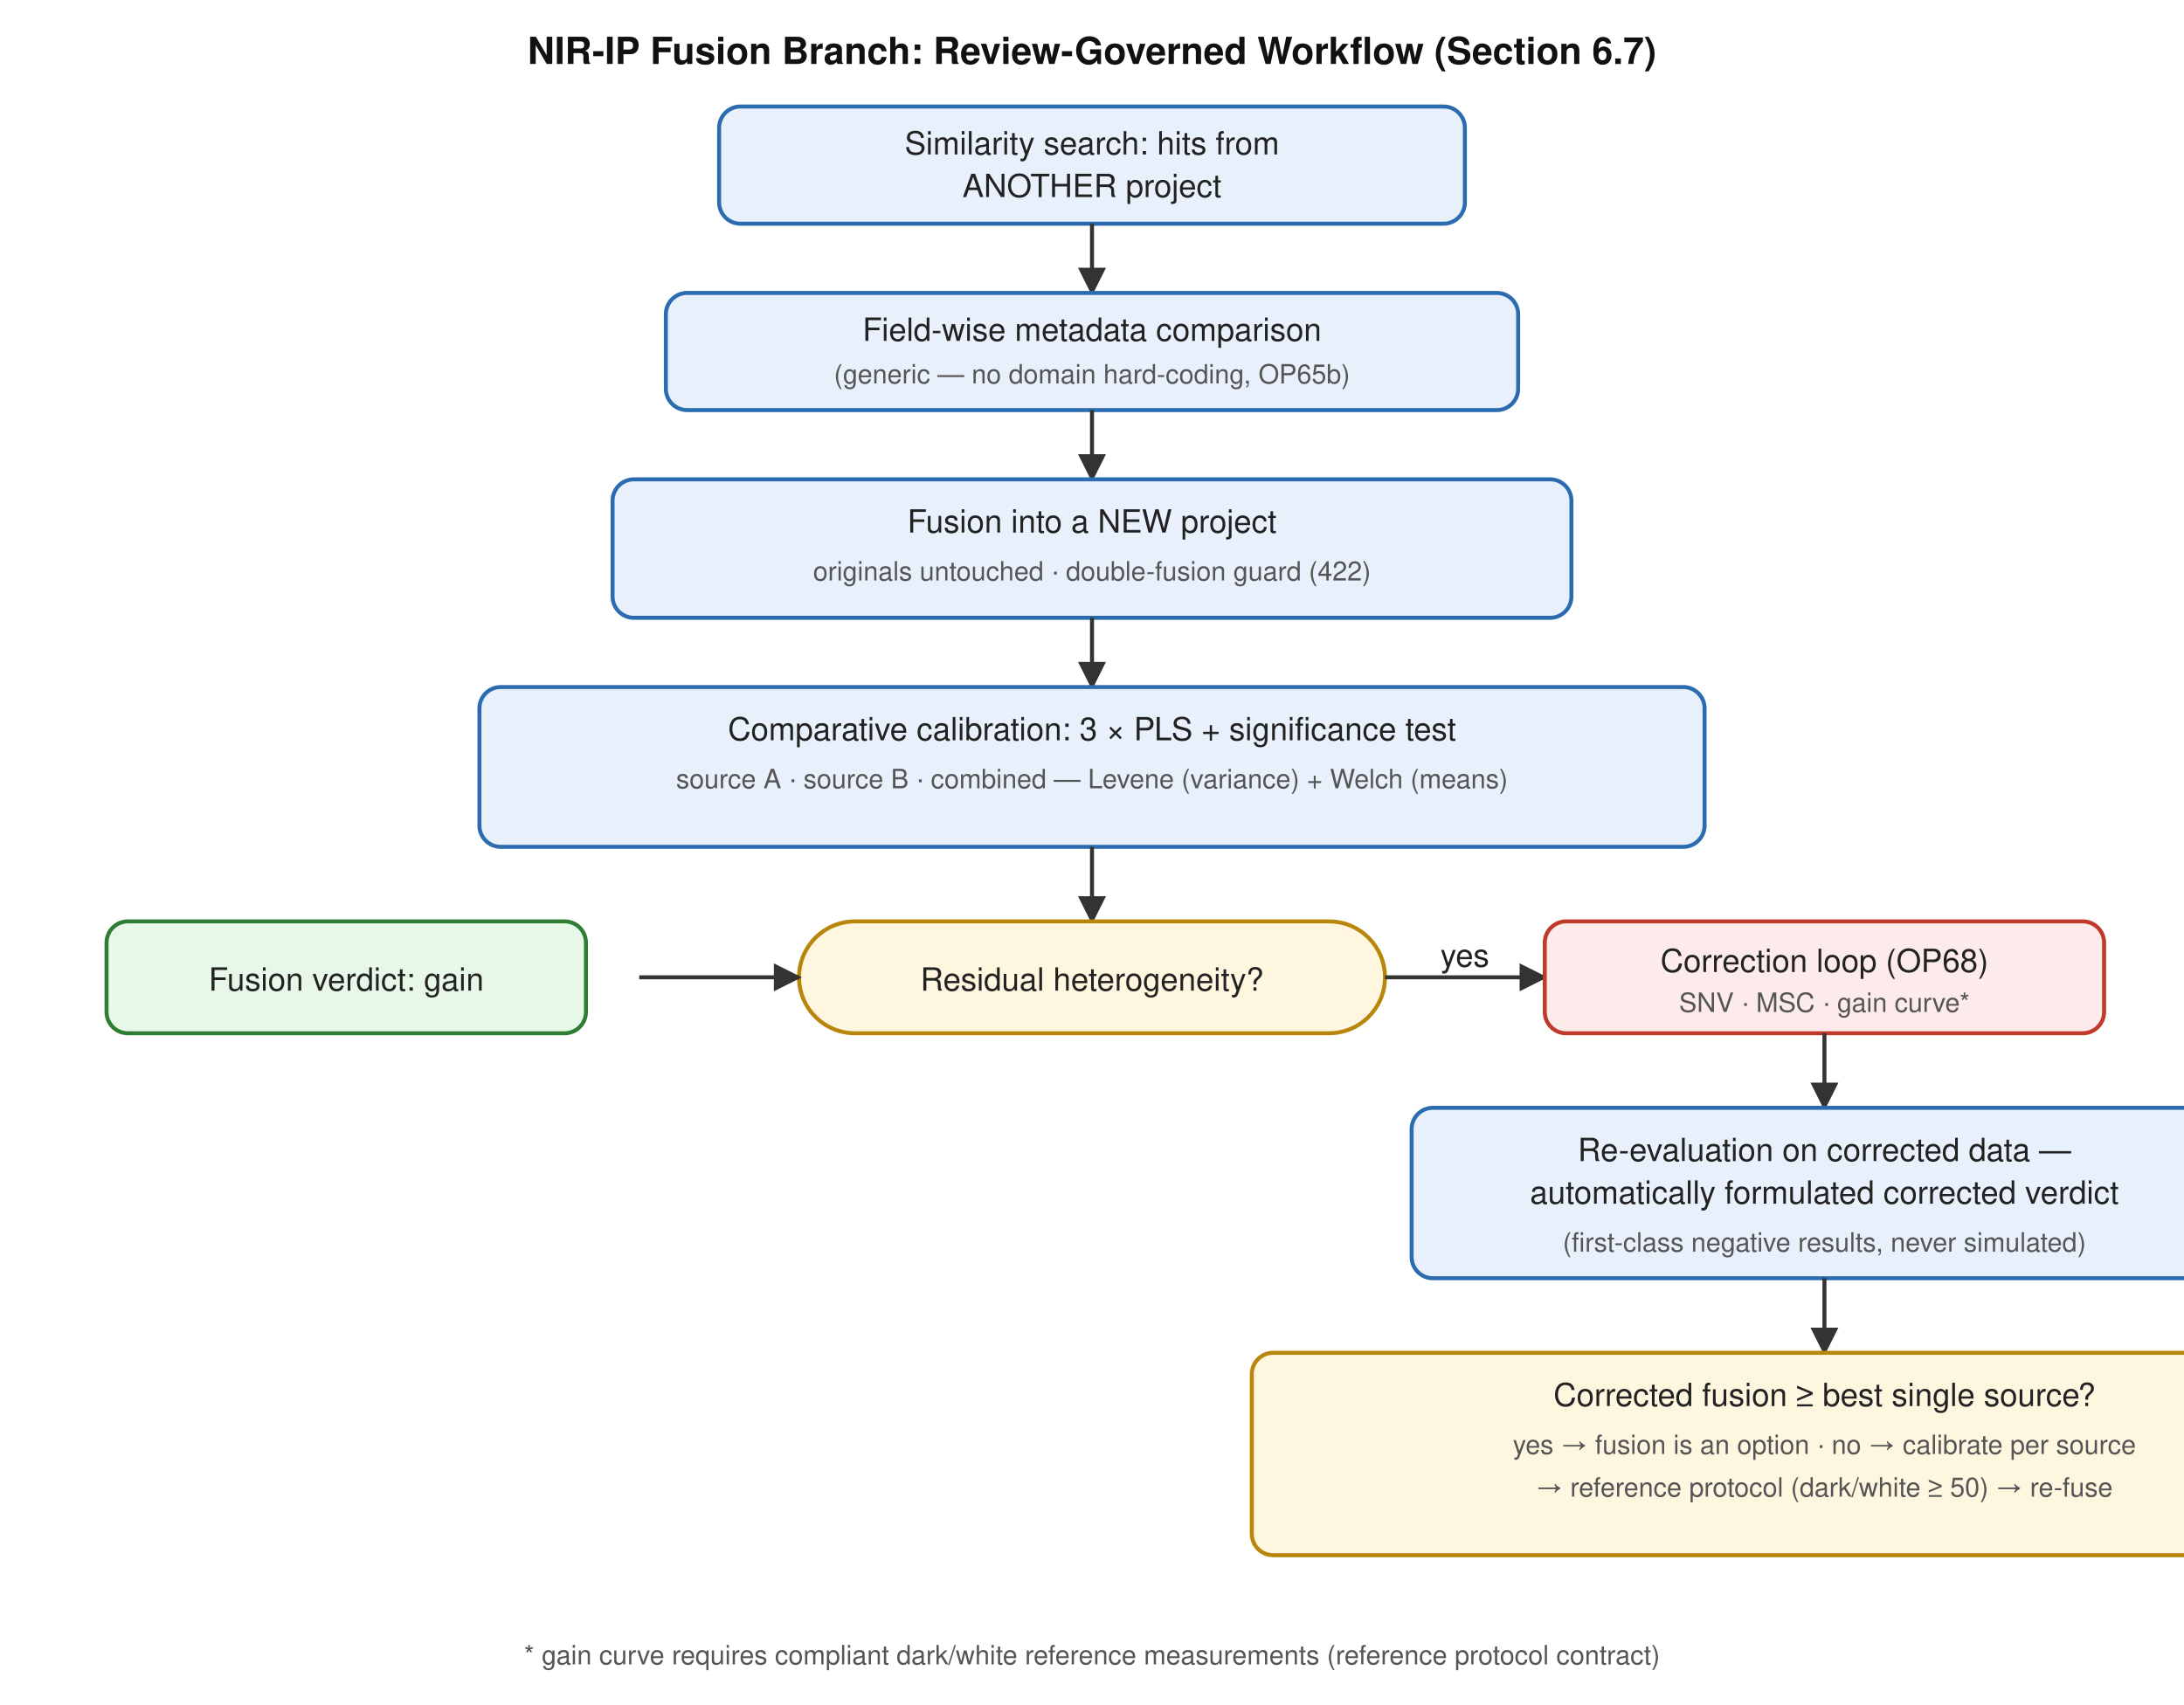
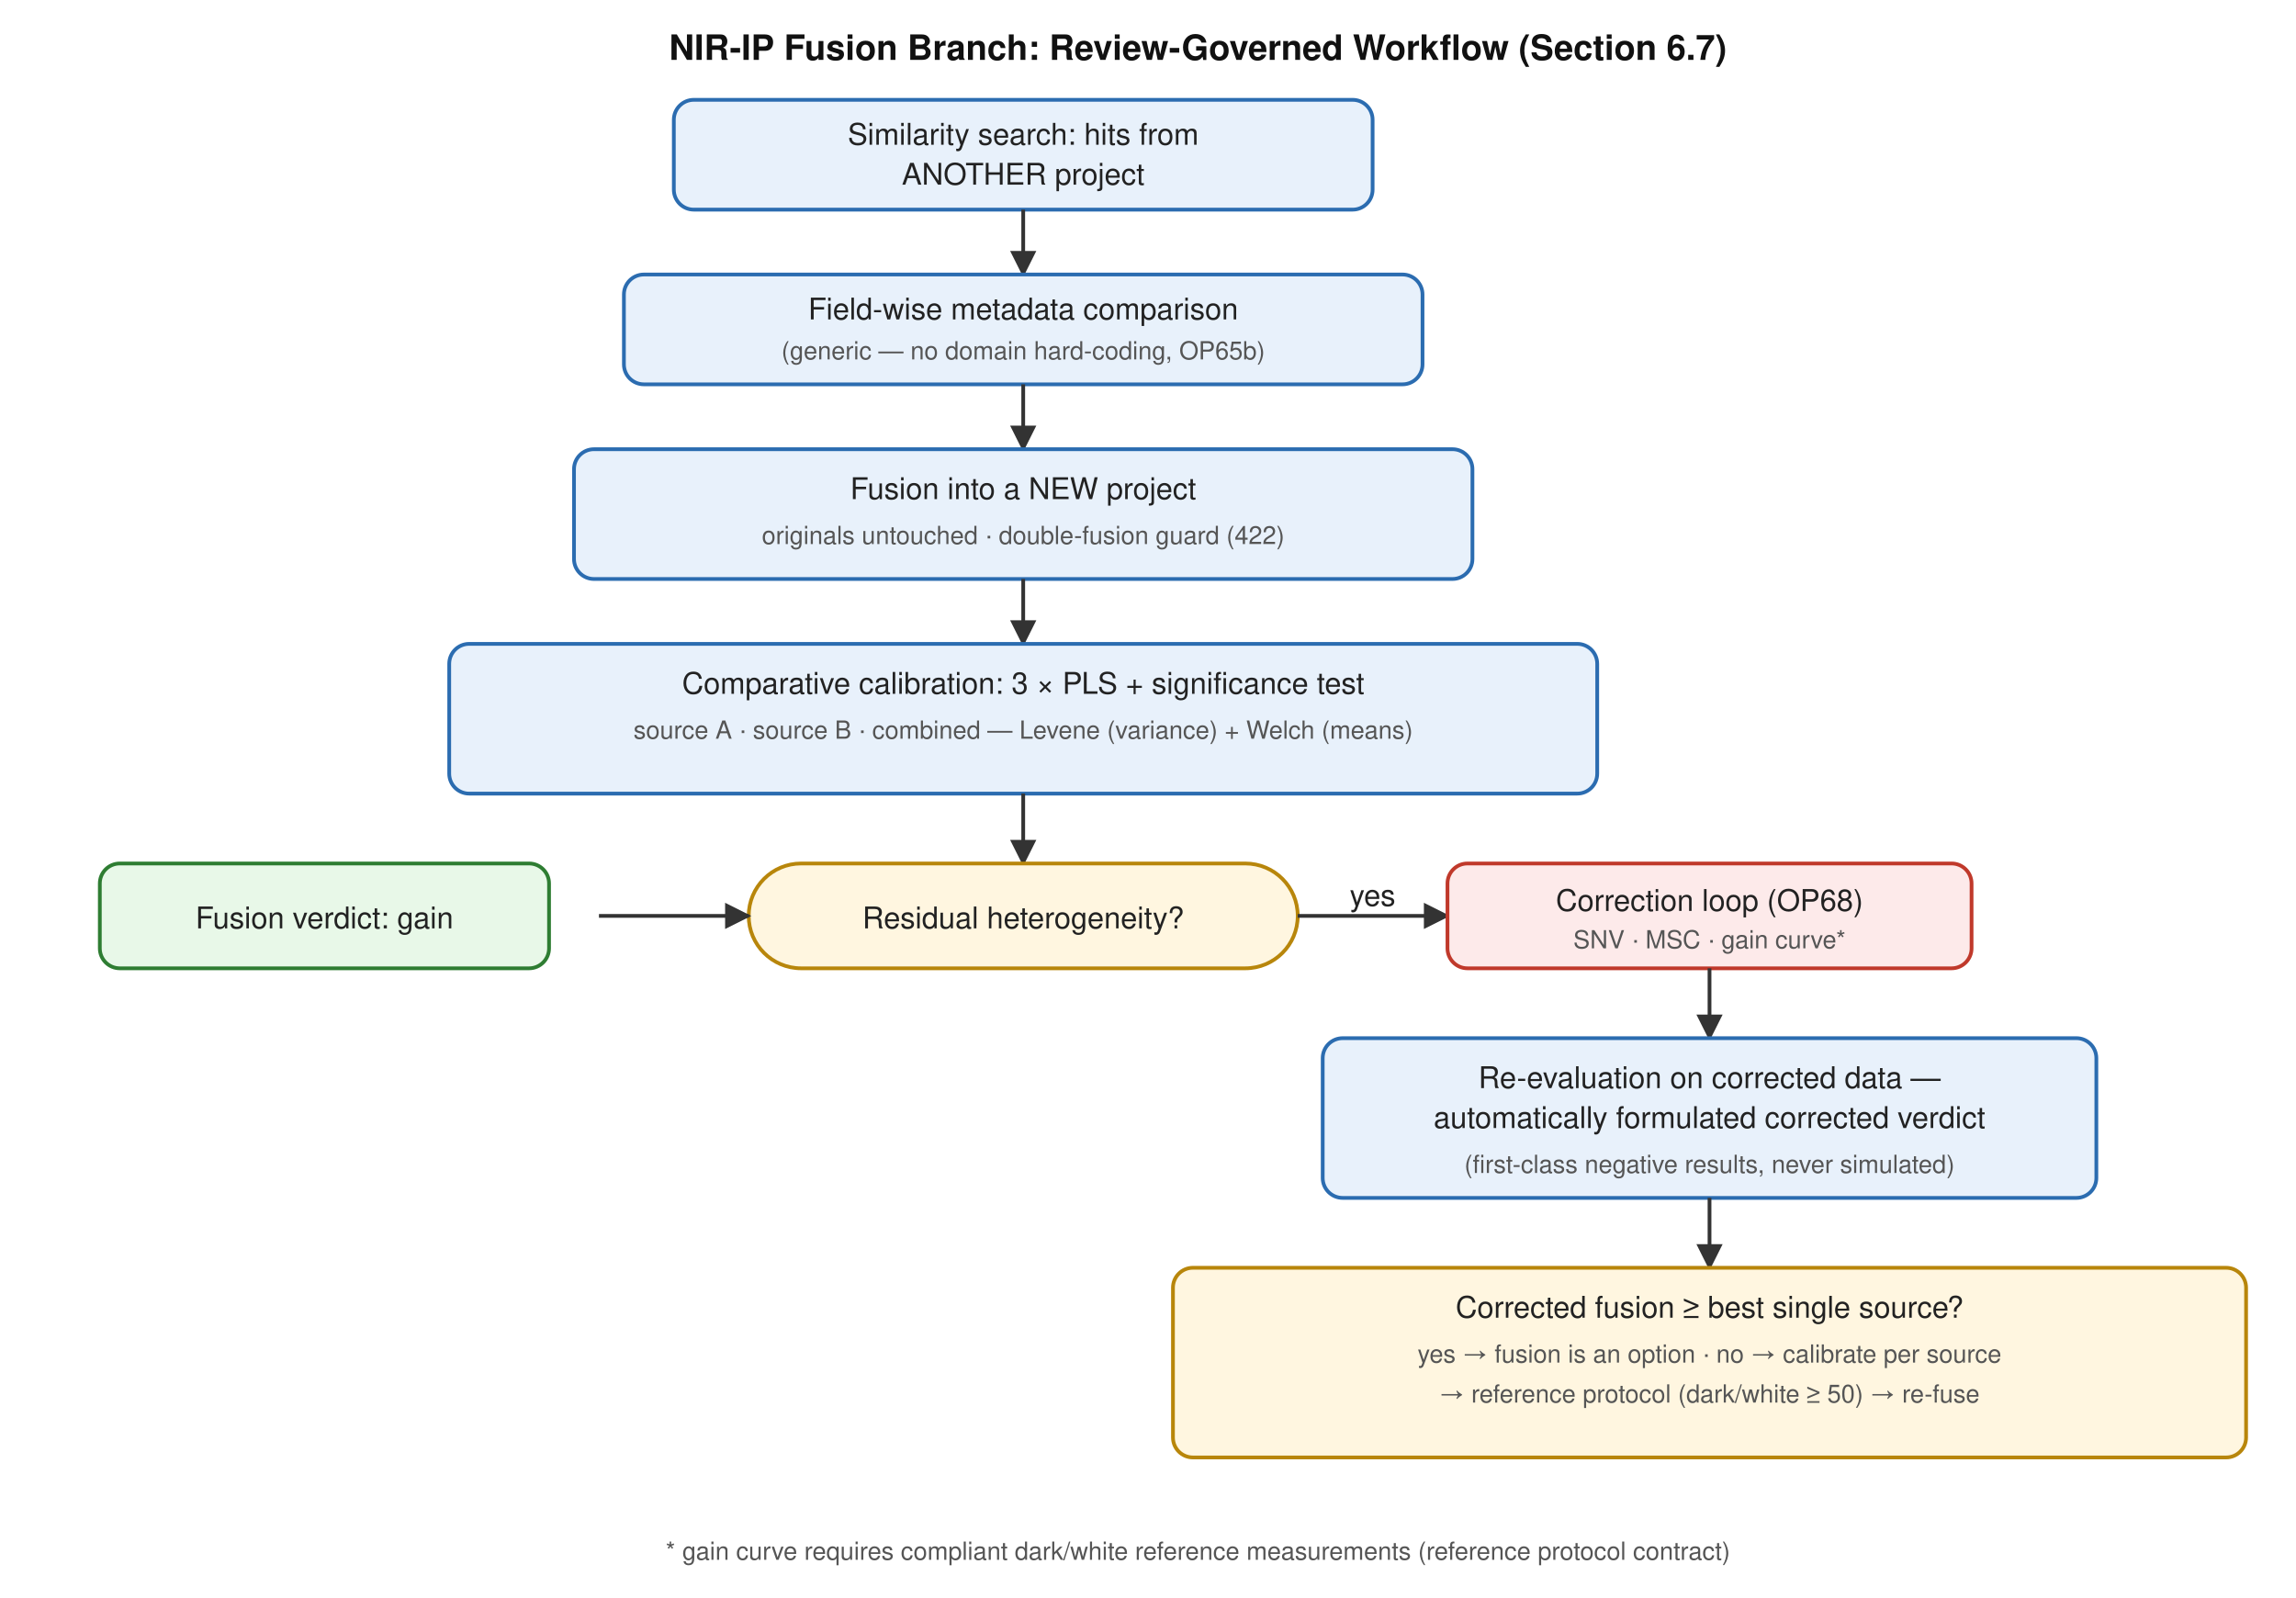
- <svg xmlns="http://www.w3.org/2000/svg" viewBox="0 0 820 640" font-family="Helvetica,Arial,sans-serif">
+ <svg xmlns="http://www.w3.org/2000/svg" viewBox="0 0 920 640" font-family="Helvetica,Arial,sans-serif">
  <defs>
    <marker id="arr" viewBox="0 0 10 10" refX="9" refY="5" markerWidth="7" markerHeight="7" orient="auto-start-reverse">
      <path d="M0,0 L10,5 L0,10 z" fill="#333" />
    </marker>
  </defs>
  <style>.box{fill:#e8f1fb;stroke:#2b6cb0;stroke-width:1.5;rx:8}.dec{fill:#fff6e0;stroke:#b8860b;stroke-width:1.5}.warn{fill:#fdeaea;stroke:#c0392b;stroke-width:1.5}.ok{fill:#e8f8e8;stroke:#2e7d32;stroke-width:1.5}.lbl{font-size:12px;fill:#222}.small{font-size:10px;fill:#555}.tit{font-size:14px;font-weight:bold;fill:#111}</style>
-   <text x="410" y="24" text-anchor="middle" class="tit">NIR-IP Fusion Branch: Review-Governed Workflow (Section 6.7)</text>
+   <text x="480" y="24" text-anchor="middle" class="tit">NIR-IP Fusion Branch: Review-Governed Workflow (Section 6.7)</text>
  <rect x="270" y="40" width="280" height="44" class="box" rx="8" />
  <text x="410" y="58" text-anchor="middle" class="lbl">Similarity search: hits from</text>
  <text x="410" y="74" text-anchor="middle" class="lbl">ANOTHER project</text>
  <line x1="410" y1="84" x2="410" y2="110" stroke="#333" stroke-width="1.5" marker-end="url(#arr)" />
  <rect x="250" y="110" width="320" height="44" class="box" rx="8" />
  <text x="410" y="128" text-anchor="middle" class="lbl">Field-wise metadata comparison</text>
  <text x="410" y="144" text-anchor="middle" class="small">(generic — no domain hard-coding, OP65b)</text>
  <line x1="410" y1="154" x2="410" y2="180" stroke="#333" stroke-width="1.5" marker-end="url(#arr)" />
  <rect x="230" y="180" width="360" height="52" class="box" rx="8" />
  <text x="410" y="200" text-anchor="middle" class="lbl">Fusion into a NEW project</text>
  <text x="410" y="218" text-anchor="middle" class="small">originals untouched · double-fusion guard (422)</text>
  <line x1="410" y1="232" x2="410" y2="258" stroke="#333" stroke-width="1.5" marker-end="url(#arr)" />
  <rect x="180" y="258" width="460" height="60" class="box" rx="8" />
  <text x="410" y="278" text-anchor="middle" class="lbl">Comparative calibration: 3 × PLS + significance test</text>
  <text x="410" y="296" text-anchor="middle" class="small">source A · source B · combined — Levene (variance) + Welch (means)</text>
  <line x1="410" y1="318" x2="410" y2="346" stroke="#333" stroke-width="1.5" marker-end="url(#arr)" />
  <rect x="300" y="346" width="220" height="42" class="dec" rx="21" />
  <text x="410" y="372" text-anchor="middle" class="lbl">Residual heterogeneity?</text>
  <line x1="240" y1="367" x2="300" y2="367" stroke="#333" stroke-width="1.5" marker-end="url(#arr)" />
  <text x="130" y="363" text-anchor="middle" class="lbl">no</text>
  <rect x="40" y="346" width="180" height="42" class="ok" rx="8" />
  <text x="130" y="372" text-anchor="middle" class="lbl">Fusion verdict: gain</text>
  <line x1="520" y1="367" x2="580" y2="367" stroke="#333" stroke-width="1.5" marker-end="url(#arr)" />
  <text x="550" y="363" text-anchor="middle" class="lbl">yes</text>
  <rect x="580" y="346" width="210" height="42" class="warn" rx="8" />
  <text x="685" y="365" text-anchor="middle" class="lbl">Correction loop (OP68)</text>
  <text x="685" y="380" text-anchor="middle" class="small">SNV · MSC · gain curve*</text>
  <line x1="685" y1="388" x2="685" y2="416" stroke="#333" stroke-width="1.5" marker-end="url(#arr)" />
  <rect x="530" y="416" width="310" height="64" class="box" rx="8" />
  <text x="685" y="436" text-anchor="middle" class="lbl">Re-evaluation on corrected data —</text>
  <text x="685" y="452" text-anchor="middle" class="lbl">automatically formulated corrected verdict</text>
  <text x="685" y="470" text-anchor="middle" class="small">(first-class negative results, never simulated)</text>
  <line x1="685" y1="480" x2="685" y2="508" stroke="#333" stroke-width="1.5" marker-end="url(#arr)" />
  <rect x="470" y="508" width="430" height="76" class="dec" rx="8" />
  <text x="685" y="528" text-anchor="middle" class="lbl">Corrected fusion ≥ best single source?</text>
  <text x="685" y="546" text-anchor="middle" class="small">yes → fusion is an option · no → calibrate per source</text>
  <text x="685" y="562" text-anchor="middle" class="small">→ reference protocol (dark/white ≥ 50) → re-fuse</text>
-   <text x="410" y="625" text-anchor="middle" class="small">* gain curve requires compliant dark/white reference measurements (reference protocol contract)</text>
+   <text x="480" y="625" text-anchor="middle" class="small">* gain curve requires compliant dark/white reference measurements (reference protocol contract)</text>
</svg>
